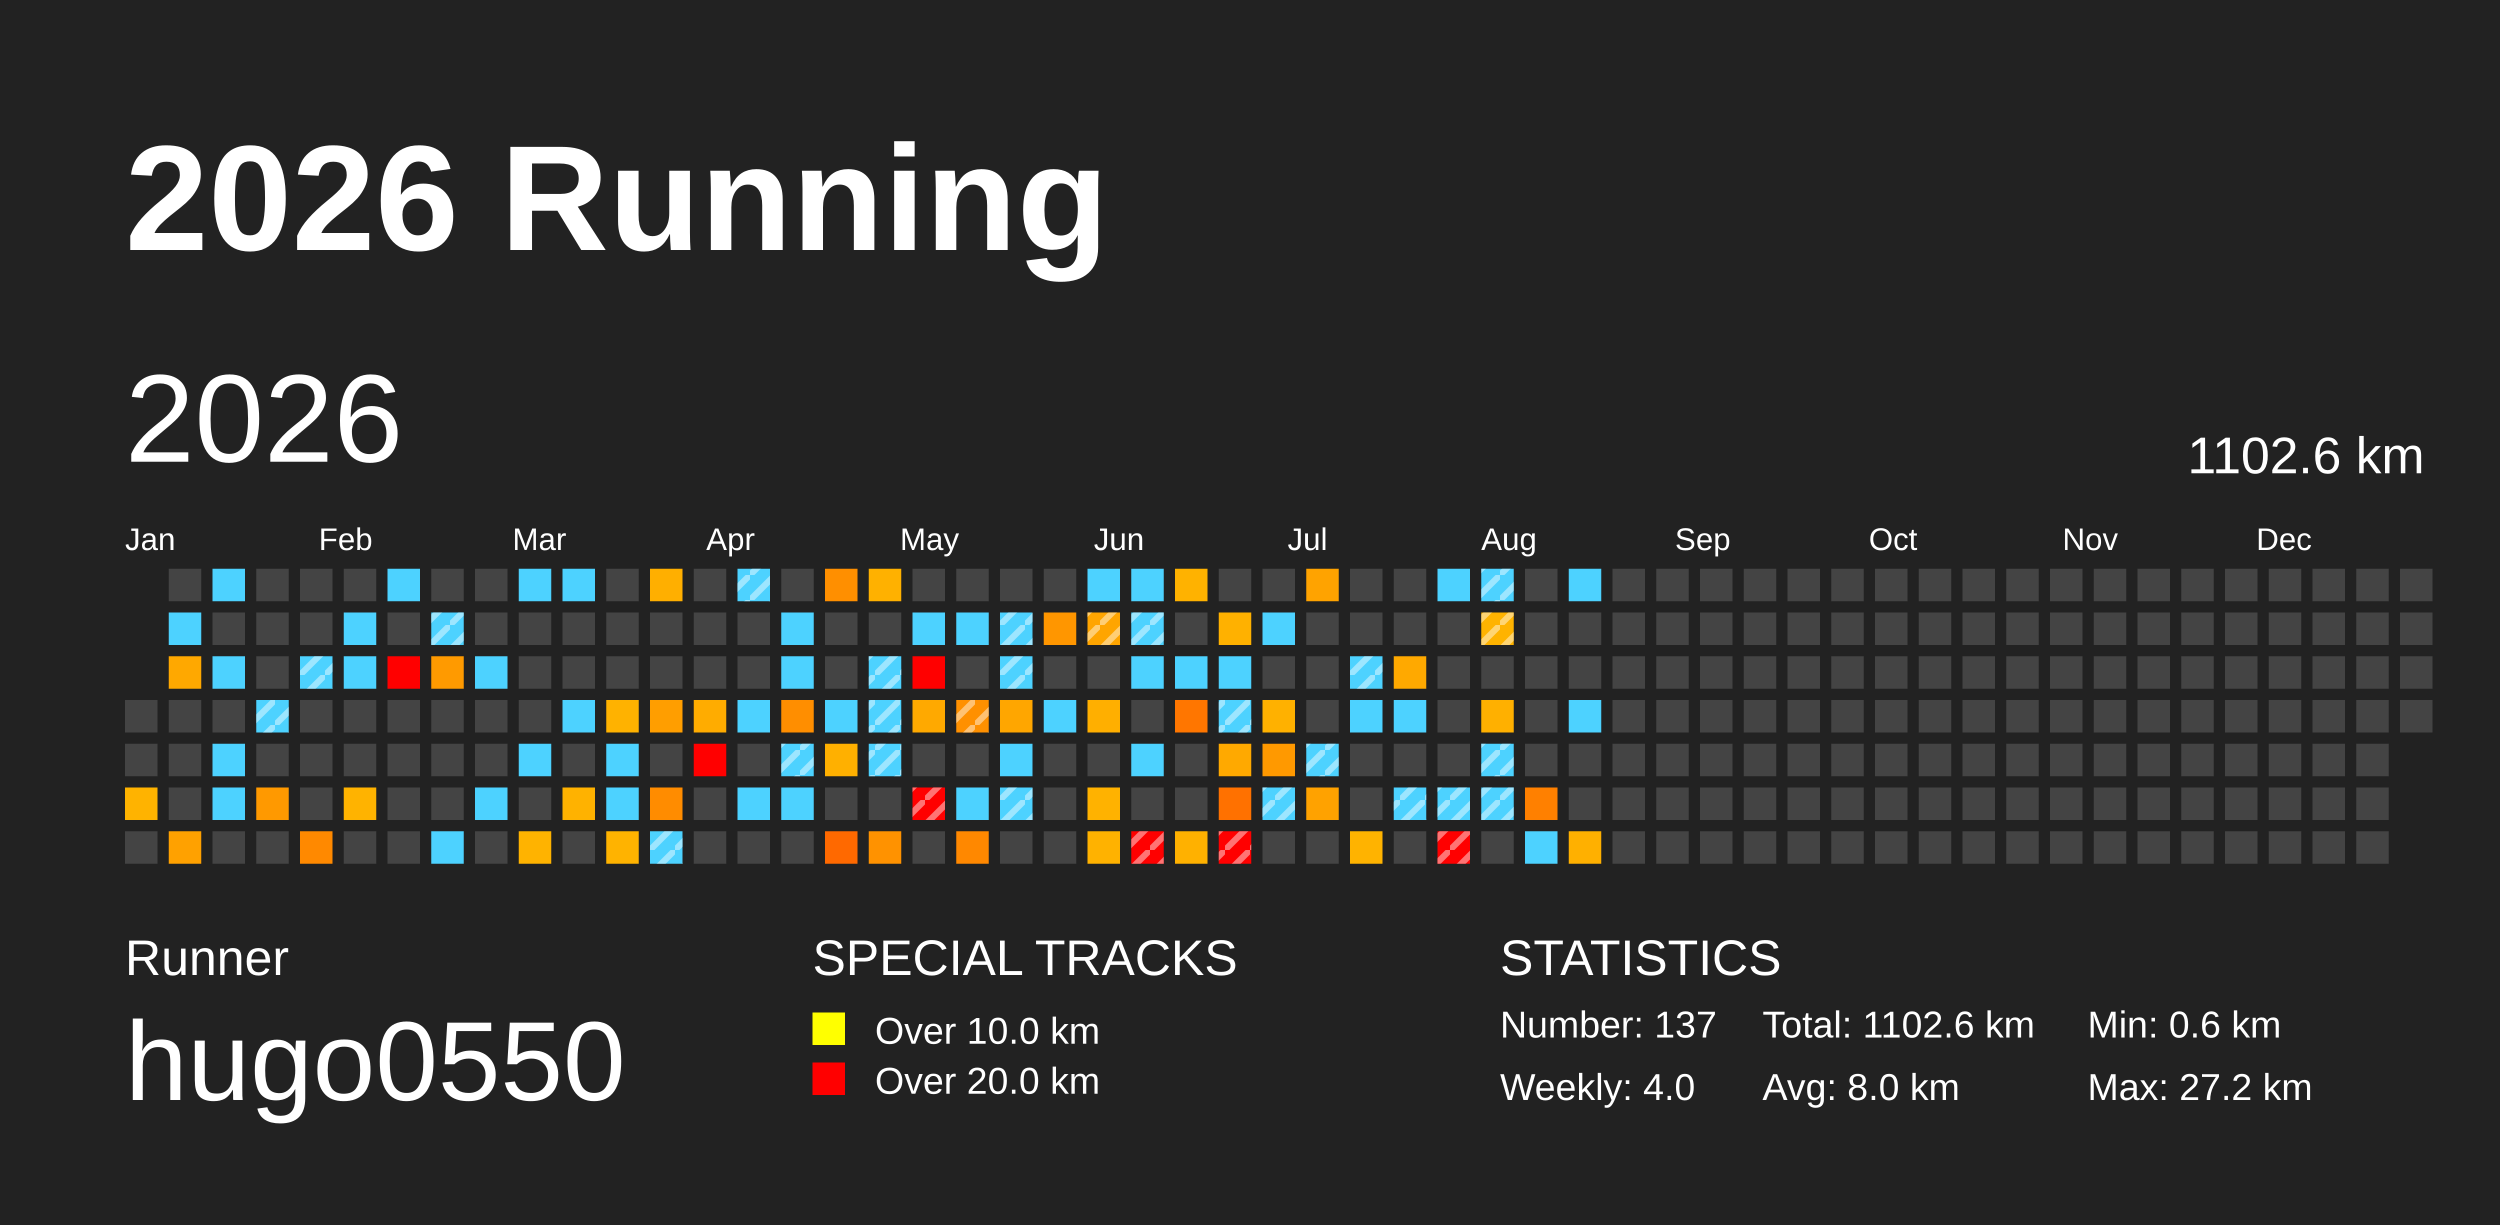
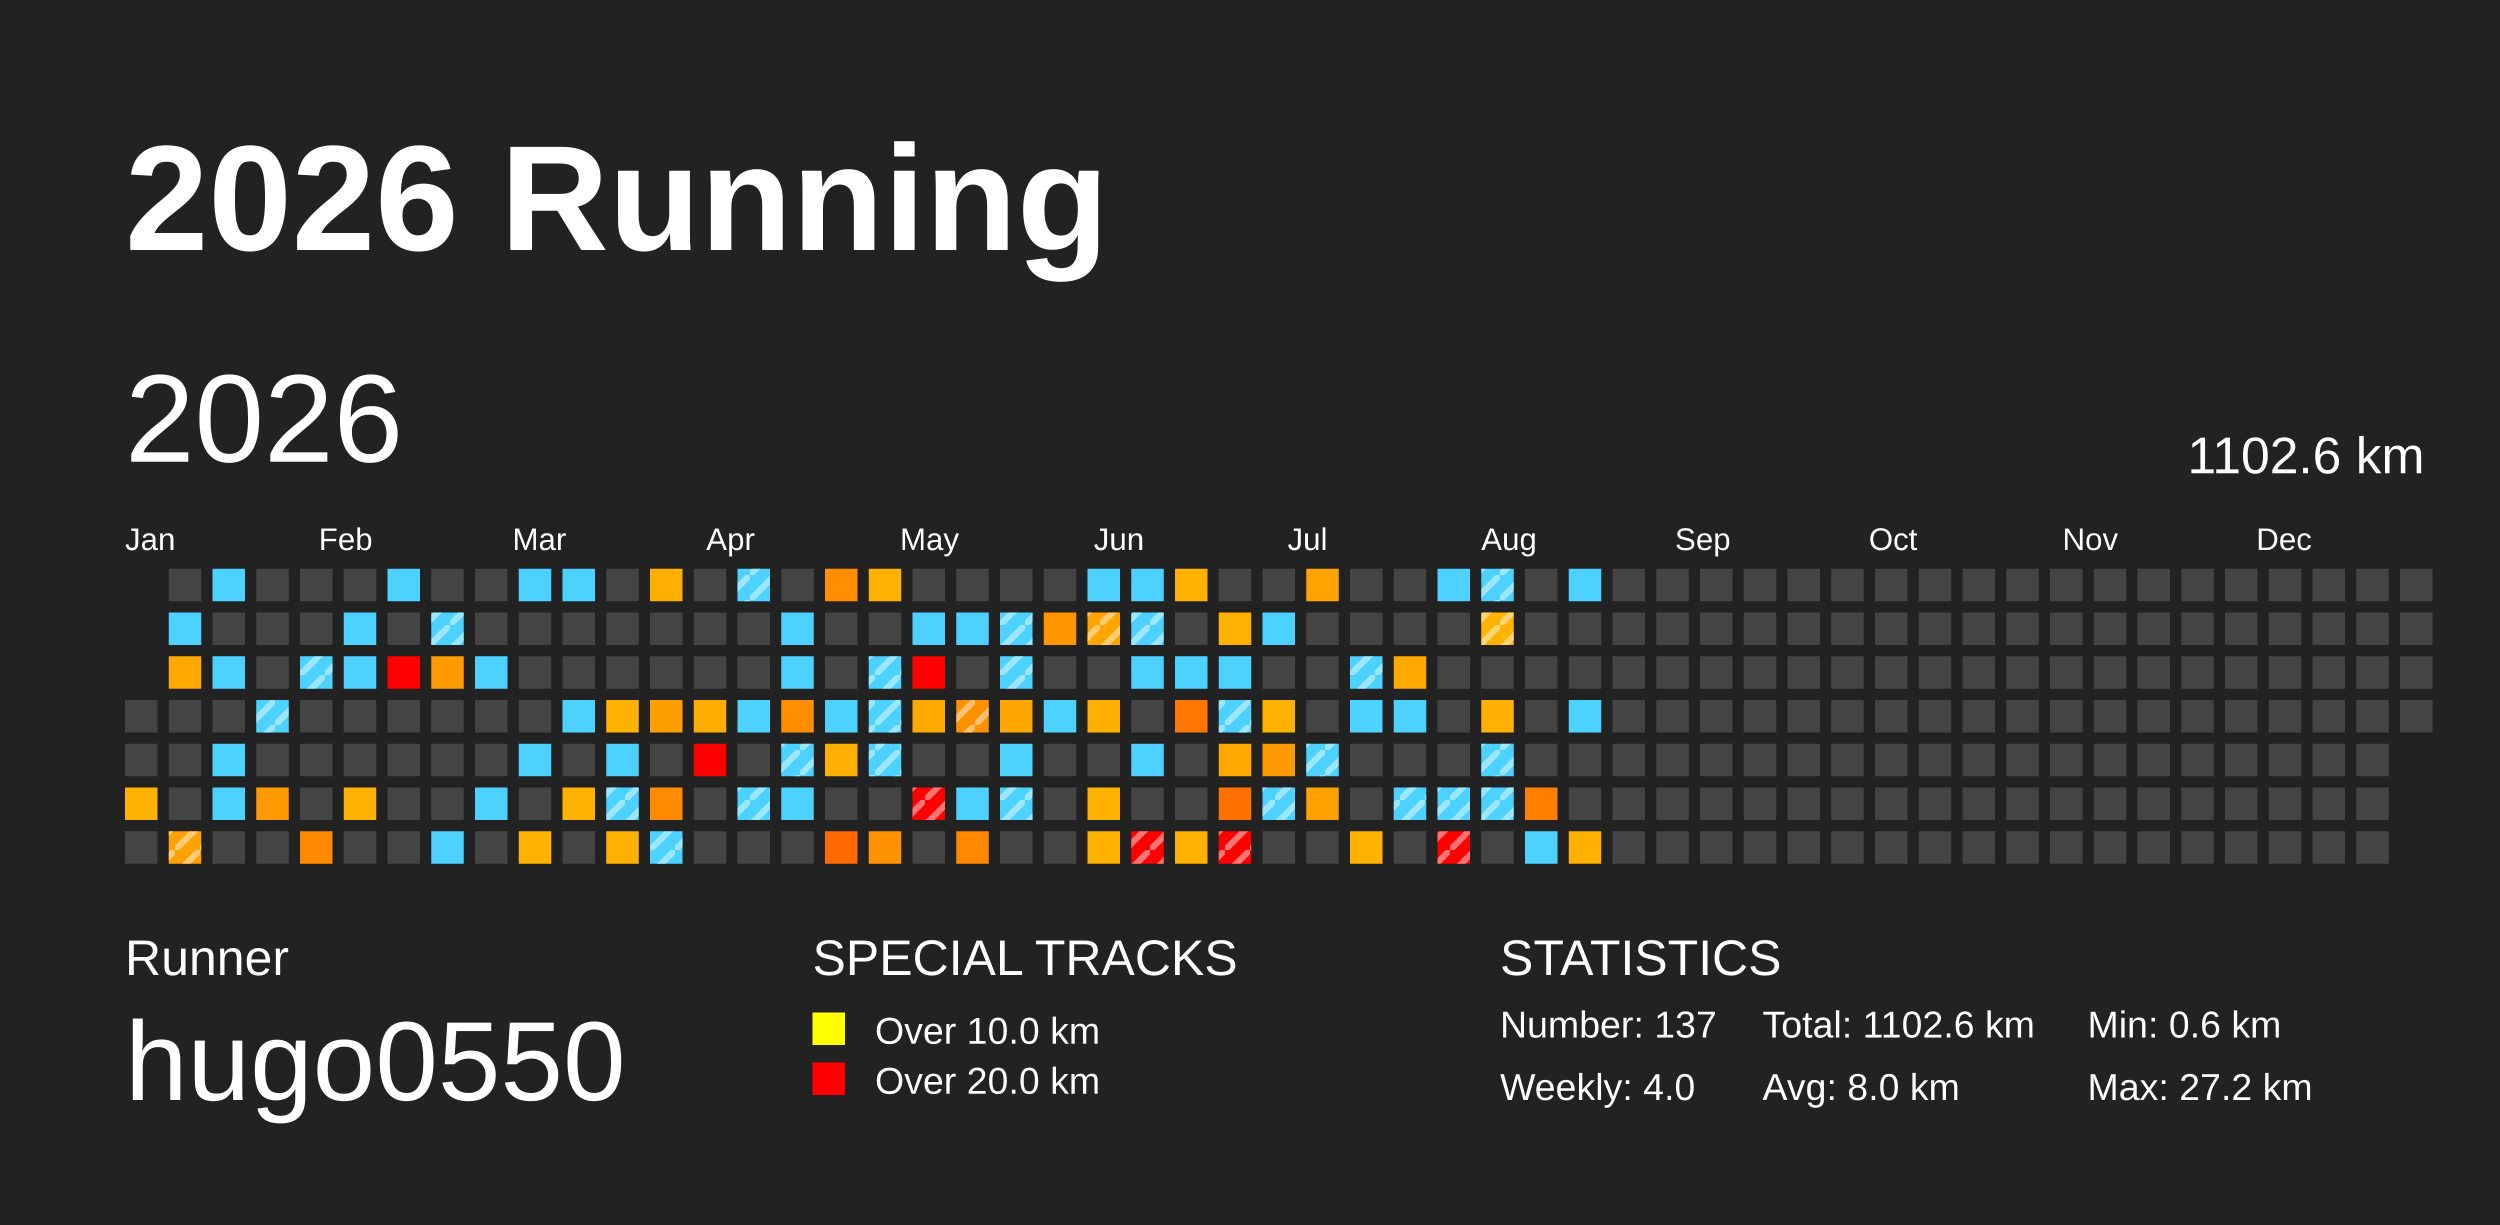
<svg xmlns="http://www.w3.org/2000/svg" baseProfile="full" height="98mm" version="1.1" viewBox="0,0,200,98" width="200mm">
  <defs>
    <pattern height="2" id="indoor-stripe" patternUnits="userSpaceOnUse" width="2">
      <line stroke="white" stroke-opacity="0.45" stroke-width="0.5" x1="0" x2="2" y1="2" y2="0" />
    </pattern>
  </defs>
  <rect fill="#222222" height="98" width="200" x="0" y="0" />
  <text fill="#FFFFFF" style="font-size:12px; font-family:Arial; font-weight:bold;" x="10" y="20">2026 Running</text>
  <text fill="#FFFFFF" style="font-size:4px; font-family:Arial" x="10" y="78">Runner</text>
  <text fill="#FFFFFF" style="font-size:9px; font-family:Arial" x="10" y="88">hugo0550</text>
  <text fill="#FFFFFF" style="font-size:4px; font-family:Arial" x="65" y="78">SPECIAL TRACKS</text>
  <rect fill="yellow" height="2.6" width="2.6" x="65" y="81" />
  <text fill="#FFFFFF" style="font-size:3px; font-family:Arial" x="70" y="83.5">Over 10.0 km</text>
  <rect fill="red" height="2.6" width="2.6" x="65" y="85" />
  <text fill="#FFFFFF" style="font-size:3px; font-family:Arial" x="70" y="87.5">Over 20.0 km</text>
  <text fill="#FFFFFF" style="font-size:4px; font-family:Arial" x="120" y="78">STATISTICS</text>
  <text fill="#FFFFFF" style="font-size:3px; font-family:Arial" x="120" y="83">Number: 137</text>
  <text fill="#FFFFFF" style="font-size:3px; font-family:Arial" x="120" y="88">Weekly: 4.0</text>
  <text fill="#FFFFFF" style="font-size:3px; font-family:Arial" x="141" y="83">Total: 1102.6 km</text>
  <text fill="#FFFFFF" style="font-size:3px; font-family:Arial" x="141" y="88">Avg: 8.0 km</text>
  <text fill="#FFFFFF" style="font-size:3px; font-family:Arial" x="167" y="83">Min: 0.6 km</text>
  <text fill="#FFFFFF" style="font-size:3px; font-family:Arial" x="167" y="88">Max: 27.2 km</text>
  <text dominant-baseline="hanging" fill="#FFFFFF" style="font-size:10.0px; font-family:Arial;" x="10" y="30">2026</text>
  <text dominant-baseline="hanging" fill="#FFFFFF" style="font-size:4.125px; font-family:Arial;" x="175" y="35">1102.6 km</text>
  <text fill="#FFFFFF" style="font-size:2.5px; font-family:Arial" x="10.0" y="44">Jan</text>
  <text fill="#FFFFFF" style="font-size:2.5px; font-family:Arial" x="25.5" y="44">Feb</text>
  <text fill="#FFFFFF" style="font-size:2.5px; font-family:Arial" x="41.0" y="44">Mar</text>
  <text fill="#FFFFFF" style="font-size:2.5px; font-family:Arial" x="56.5" y="44">Apr</text>
  <text fill="#FFFFFF" style="font-size:2.5px; font-family:Arial" x="72.0" y="44">May</text>
  <text fill="#FFFFFF" style="font-size:2.5px; font-family:Arial" x="87.5" y="44">Jun</text>
  <text fill="#FFFFFF" style="font-size:2.5px; font-family:Arial" x="103.0" y="44">Jul</text>
  <text fill="#FFFFFF" style="font-size:2.5px; font-family:Arial" x="118.5" y="44">Aug</text>
  <text fill="#FFFFFF" style="font-size:2.5px; font-family:Arial" x="134.0" y="44">Sep</text>
  <text fill="#FFFFFF" style="font-size:2.5px; font-family:Arial" x="149.5" y="44">Oct</text>
  <text fill="#FFFFFF" style="font-size:2.5px; font-family:Arial" x="165.0" y="44">Nov</text>
  <text fill="#FFFFFF" style="font-size:2.5px; font-family:Arial" x="180.5" y="44">Dec</text>
  <rect fill="#444444" height="2.6" width="2.6" x="10.0" y="56.0" />
  <rect fill="#444444" height="2.6" width="2.6" x="10.0" y="59.5" />
  <rect fill="#ffb300" height="2.6" width="2.6" x="10.0" y="63.0" />
  <rect fill="#444444" height="2.6" width="2.6" x="10.0" y="66.5" />
  <rect fill="#444444" height="2.6" width="2.6" x="13.5" y="45.5" />
  <rect fill="#4dd2ff" height="2.6" width="2.6" x="13.5" y="49.0" />
  <rect fill="#ffa800" height="2.6" width="2.6" x="13.5" y="52.5" />
  <rect fill="#444444" height="2.6" width="2.6" x="13.5" y="56.0" />
  <rect fill="#444444" height="2.6" width="2.6" x="13.5" y="59.5" />
  <rect fill="#444444" height="2.6" width="2.6" x="13.5" y="63.0" />
  <rect fill="#ffa100" height="2.6" width="2.6" x="13.5" y="66.5" />
+   <rect fill="url(#indoor-stripe)" height="2.6" style="pointer-events: none;" width="2.6" x="13.5" y="66.5" />
  <rect fill="#4dd2ff" height="2.6" width="2.6" x="17.0" y="45.5" />
  <rect fill="#444444" height="2.6" width="2.6" x="17.0" y="49.0" />
  <rect fill="#4dd2ff" height="2.6" width="2.6" x="17.0" y="52.5" />
  <rect fill="#444444" height="2.6" width="2.6" x="17.0" y="56.0" />
  <rect fill="#4dd2ff" height="2.6" width="2.6" x="17.0" y="59.5" />
  <rect fill="#4dd2ff" height="2.6" width="2.6" x="17.0" y="63.0" />
  <rect fill="#444444" height="2.6" width="2.6" x="17.0" y="66.5" />
  <rect fill="#444444" height="2.6" width="2.6" x="20.5" y="45.5" />
  <rect fill="#444444" height="2.6" width="2.6" x="20.5" y="49.0" />
  <rect fill="#444444" height="2.6" width="2.6" x="20.5" y="52.5" />
  <rect fill="#4dd2ff" height="2.6" width="2.6" x="20.5" y="56.0" />
  <rect fill="url(#indoor-stripe)" height="2.6" style="pointer-events: none;" width="2.6" x="20.5" y="56.0" />
  <rect fill="#444444" height="2.6" width="2.6" x="20.5" y="59.5" />
  <rect fill="#ff9900" height="2.6" width="2.6" x="20.5" y="63.0" />
  <rect fill="#444444" height="2.6" width="2.6" x="20.5" y="66.5" />
  <rect fill="#444444" height="2.6" width="2.6" x="24.0" y="45.5" />
  <rect fill="#444444" height="2.6" width="2.6" x="24.0" y="49.0" />
  <rect fill="#4dd2ff" height="2.6" width="2.6" x="24.0" y="52.5" />
  <rect fill="url(#indoor-stripe)" height="2.6" style="pointer-events: none;" width="2.6" x="24.0" y="52.5" />
  <rect fill="#444444" height="2.6" width="2.6" x="24.0" y="56.0" />
  <rect fill="#444444" height="2.6" width="2.6" x="24.0" y="59.5" />
  <rect fill="#444444" height="2.6" width="2.6" x="24.0" y="63.0" />
  <rect fill="#ff8900" height="2.6" width="2.6" x="24.0" y="66.5" />
  <rect fill="#444444" height="2.6" width="2.6" x="27.5" y="45.5" />
  <rect fill="#4dd2ff" height="2.6" width="2.6" x="27.5" y="49.0" />
  <rect fill="#4dd2ff" height="2.6" width="2.6" x="27.5" y="52.5" />
  <rect fill="#444444" height="2.6" width="2.6" x="27.5" y="56.0" />
  <rect fill="#444444" height="2.6" width="2.6" x="27.5" y="59.5" />
  <rect fill="#ffb300" height="2.6" width="2.6" x="27.5" y="63.0" />
  <rect fill="#444444" height="2.6" width="2.6" x="27.5" y="66.5" />
  <rect fill="#4dd2ff" height="2.6" width="2.6" x="31.0" y="45.5" />
  <rect fill="#444444" height="2.6" width="2.6" x="31.0" y="49.0" />
  <rect fill="red" height="2.6" width="2.6" x="31.0" y="52.5" />
  <rect fill="#444444" height="2.6" width="2.6" x="31.0" y="56.0" />
  <rect fill="#444444" height="2.6" width="2.6" x="31.0" y="59.5" />
  <rect fill="#444444" height="2.6" width="2.6" x="31.0" y="63.0" />
  <rect fill="#444444" height="2.6" width="2.6" x="31.0" y="66.5" />
  <rect fill="#444444" height="2.6" width="2.6" x="34.5" y="45.5" />
  <rect fill="#4dd2ff" height="2.6" width="2.6" x="34.5" y="49.0" />
  <rect fill="url(#indoor-stripe)" height="2.6" style="pointer-events: none;" width="2.6" x="34.5" y="49.0" />
  <rect fill="#ff9a00" height="2.6" width="2.6" x="34.5" y="52.5" />
  <rect fill="#444444" height="2.6" width="2.6" x="34.5" y="56.0" />
  <rect fill="#444444" height="2.6" width="2.6" x="34.5" y="59.5" />
  <rect fill="#444444" height="2.6" width="2.6" x="34.5" y="63.0" />
  <rect fill="#4dd2ff" height="2.6" width="2.6" x="34.5" y="66.5" />
  <rect fill="#444444" height="2.6" width="2.6" x="38.0" y="45.5" />
  <rect fill="#444444" height="2.6" width="2.6" x="38.0" y="49.0" />
  <rect fill="#4dd2ff" height="2.6" width="2.6" x="38.0" y="52.5" />
  <rect fill="#444444" height="2.6" width="2.6" x="38.0" y="56.0" />
  <rect fill="#444444" height="2.6" width="2.6" x="38.0" y="59.5" />
  <rect fill="#4dd2ff" height="2.6" width="2.6" x="38.0" y="63.0" />
  <rect fill="#444444" height="2.6" width="2.6" x="38.0" y="66.5" />
  <rect fill="#4dd2ff" height="2.6" width="2.6" x="41.5" y="45.5" />
  <rect fill="#444444" height="2.6" width="2.6" x="41.5" y="49.0" />
  <rect fill="#444444" height="2.6" width="2.6" x="41.5" y="52.5" />
  <rect fill="#444444" height="2.6" width="2.6" x="41.5" y="56.0" />
  <rect fill="#4dd2ff" height="2.6" width="2.6" x="41.5" y="59.5" />
  <rect fill="#444444" height="2.6" width="2.6" x="41.5" y="63.0" />
  <rect fill="#ffb300" height="2.6" width="2.6" x="41.5" y="66.5" />
  <rect fill="#4dd2ff" height="2.6" width="2.6" x="45.0" y="45.5" />
  <rect fill="#444444" height="2.6" width="2.6" x="45.0" y="49.0" />
  <rect fill="#444444" height="2.6" width="2.6" x="45.0" y="52.5" />
  <rect fill="#4dd2ff" height="2.6" width="2.6" x="45.0" y="56.0" />
  <rect fill="#444444" height="2.6" width="2.6" x="45.0" y="59.5" />
  <rect fill="#ffb200" height="2.6" width="2.6" x="45.0" y="63.0" />
  <rect fill="#444444" height="2.6" width="2.6" x="45.0" y="66.5" />
  <rect fill="#444444" height="2.6" width="2.6" x="48.5" y="45.5" />
  <rect fill="#444444" height="2.6" width="2.6" x="48.5" y="49.0" />
  <rect fill="#444444" height="2.6" width="2.6" x="48.5" y="52.5" />
  <rect fill="#ffb200" height="2.6" width="2.6" x="48.5" y="56.0" />
  <rect fill="#4dd2ff" height="2.6" width="2.6" x="48.5" y="59.5" />
  <rect fill="#4dd2ff" height="2.6" width="2.6" x="48.5" y="63.0" />
+   <rect fill="url(#indoor-stripe)" height="2.6" style="pointer-events: none;" width="2.6" x="48.5" y="63.0" />
  <rect fill="#ffb300" height="2.6" width="2.6" x="48.5" y="66.5" />
  <rect fill="#ffaf00" height="2.6" width="2.6" x="52.0" y="45.5" />
  <rect fill="#444444" height="2.6" width="2.6" x="52.0" y="49.0" />
  <rect fill="#444444" height="2.6" width="2.6" x="52.0" y="52.5" />
  <rect fill="#ff9e00" height="2.6" width="2.6" x="52.0" y="56.0" />
  <rect fill="#444444" height="2.6" width="2.6" x="52.0" y="59.5" />
  <rect fill="#ff8c00" height="2.6" width="2.6" x="52.0" y="63.0" />
  <rect fill="#4dd2ff" height="2.6" width="2.6" x="52.0" y="66.5" />
  <rect fill="url(#indoor-stripe)" height="2.6" style="pointer-events: none;" width="2.6" x="52.0" y="66.5" />
  <rect fill="#444444" height="2.6" width="2.6" x="55.5" y="45.5" />
  <rect fill="#444444" height="2.6" width="2.6" x="55.5" y="49.0" />
  <rect fill="#444444" height="2.6" width="2.6" x="55.5" y="52.5" />
  <rect fill="#ffac00" height="2.6" width="2.6" x="55.5" y="56.0" />
  <rect fill="red" height="2.6" width="2.6" x="55.5" y="59.5" />
  <rect fill="#444444" height="2.6" width="2.6" x="55.5" y="63.0" />
  <rect fill="#444444" height="2.6" width="2.6" x="55.5" y="66.5" />
  <rect fill="#4dd2ff" height="2.6" width="2.6" x="59.0" y="45.5" />
  <rect fill="url(#indoor-stripe)" height="2.6" style="pointer-events: none;" width="2.6" x="59.0" y="45.5" />
  <rect fill="#444444" height="2.6" width="2.6" x="59.0" y="49.0" />
  <rect fill="#444444" height="2.6" width="2.6" x="59.0" y="52.5" />
  <rect fill="#4dd2ff" height="2.6" width="2.6" x="59.0" y="56.0" />
  <rect fill="#444444" height="2.6" width="2.6" x="59.0" y="59.5" />
  <rect fill="#4dd2ff" height="2.6" width="2.6" x="59.0" y="63.0" />
+   <rect fill="url(#indoor-stripe)" height="2.6" style="pointer-events: none;" width="2.6" x="59.0" y="63.0" />
  <rect fill="#444444" height="2.6" width="2.6" x="59.0" y="66.5" />
  <rect fill="#444444" height="2.6" width="2.6" x="62.5" y="45.5" />
  <rect fill="#4dd2ff" height="2.6" width="2.6" x="62.5" y="49.0" />
  <rect fill="#4dd2ff" height="2.6" width="2.6" x="62.5" y="52.5" />
  <rect fill="#ff8e00" height="2.6" width="2.6" x="62.5" y="56.0" />
  <rect fill="#4dd2ff" height="2.6" width="2.6" x="62.5" y="59.5" />
  <rect fill="url(#indoor-stripe)" height="2.6" style="pointer-events: none;" width="2.6" x="62.5" y="59.5" />
  <rect fill="#4dd2ff" height="2.6" width="2.6" x="62.5" y="63.0" />
  <rect fill="#444444" height="2.6" width="2.6" x="62.5" y="66.5" />
  <rect fill="#ff8f00" height="2.6" width="2.6" x="66.0" y="45.5" />
  <rect fill="#444444" height="2.6" width="2.6" x="66.0" y="49.0" />
  <rect fill="#444444" height="2.6" width="2.6" x="66.0" y="52.5" />
  <rect fill="#4dd2ff" height="2.6" width="2.6" x="66.0" y="56.0" />
  <rect fill="#ffb000" height="2.6" width="2.6" x="66.0" y="59.5" />
  <rect fill="#444444" height="2.6" width="2.6" x="66.0" y="63.0" />
  <rect fill="#ff6900" height="2.6" width="2.6" x="66.0" y="66.5" />
  <rect fill="#ffb100" height="2.6" width="2.6" x="69.5" y="45.5" />
  <rect fill="#444444" height="2.6" width="2.6" x="69.5" y="49.0" />
  <rect fill="#4dd2ff" height="2.6" width="2.6" x="69.5" y="52.5" />
  <rect fill="url(#indoor-stripe)" height="2.6" style="pointer-events: none;" width="2.6" x="69.5" y="52.5" />
  <rect fill="#4dd2ff" height="2.6" width="2.6" x="69.5" y="56.0" />
  <rect fill="url(#indoor-stripe)" height="2.6" style="pointer-events: none;" width="2.6" x="69.5" y="56.0" />
  <rect fill="#4dd2ff" height="2.6" width="2.6" x="69.5" y="59.5" />
  <rect fill="url(#indoor-stripe)" height="2.6" style="pointer-events: none;" width="2.6" x="69.5" y="59.5" />
  <rect fill="#444444" height="2.6" width="2.6" x="69.5" y="63.0" />
  <rect fill="#ff9200" height="2.6" width="2.6" x="69.5" y="66.5" />
  <rect fill="#444444" height="2.6" width="2.6" x="73.0" y="45.5" />
  <rect fill="#4dd2ff" height="2.6" width="2.6" x="73.0" y="49.0" />
  <rect fill="red" height="2.6" width="2.6" x="73.0" y="52.5" />
  <rect fill="#ffa900" height="2.6" width="2.6" x="73.0" y="56.0" />
  <rect fill="#444444" height="2.6" width="2.6" x="73.0" y="59.5" />
  <rect fill="red" height="2.6" width="2.6" x="73.0" y="63.0" />
  <rect fill="url(#indoor-stripe)" height="2.6" style="pointer-events: none;" width="2.6" x="73.0" y="63.0" />
  <rect fill="#444444" height="2.6" width="2.6" x="73.0" y="66.5" />
  <rect fill="#444444" height="2.6" width="2.6" x="76.5" y="45.5" />
  <rect fill="#4dd2ff" height="2.6" width="2.6" x="76.5" y="49.0" />
  <rect fill="#444444" height="2.6" width="2.6" x="76.5" y="52.5" />
  <rect fill="#ff9000" height="2.6" width="2.6" x="76.5" y="56.0" />
  <rect fill="url(#indoor-stripe)" height="2.6" style="pointer-events: none;" width="2.6" x="76.5" y="56.0" />
  <rect fill="#444444" height="2.6" width="2.6" x="76.5" y="59.5" />
  <rect fill="#4dd2ff" height="2.6" width="2.6" x="76.5" y="63.0" />
  <rect fill="#ff8800" height="2.6" width="2.6" x="76.5" y="66.5" />
  <rect fill="#444444" height="2.6" width="2.6" x="80.0" y="45.5" />
  <rect fill="#4dd2ff" height="2.6" width="2.6" x="80.0" y="49.0" />
  <rect fill="url(#indoor-stripe)" height="2.6" style="pointer-events: none;" width="2.6" x="80.0" y="49.0" />
  <rect fill="#4dd2ff" height="2.6" width="2.6" x="80.0" y="52.5" />
  <rect fill="url(#indoor-stripe)" height="2.6" style="pointer-events: none;" width="2.6" x="80.0" y="52.5" />
  <rect fill="#ffa600" height="2.6" width="2.6" x="80.0" y="56.0" />
  <rect fill="#4dd2ff" height="2.6" width="2.6" x="80.0" y="59.5" />
  <rect fill="#4dd2ff" height="2.6" width="2.6" x="80.0" y="63.0" />
  <rect fill="url(#indoor-stripe)" height="2.6" style="pointer-events: none;" width="2.6" x="80.0" y="63.0" />
  <rect fill="#444444" height="2.6" width="2.6" x="80.0" y="66.5" />
  <rect fill="#444444" height="2.6" width="2.6" x="83.5" y="45.5" />
  <rect fill="#ff9600" height="2.6" width="2.6" x="83.5" y="49.0" />
  <rect fill="#444444" height="2.6" width="2.6" x="83.5" y="52.5" />
  <rect fill="#4dd2ff" height="2.6" width="2.6" x="83.5" y="56.0" />
  <rect fill="#444444" height="2.6" width="2.6" x="83.5" y="59.5" />
  <rect fill="#444444" height="2.6" width="2.6" x="83.5" y="63.0" />
  <rect fill="#444444" height="2.6" width="2.6" x="83.5" y="66.5" />
  <rect fill="#4dd2ff" height="2.6" width="2.6" x="87.0" y="45.5" />
  <rect fill="#ffa500" height="2.6" width="2.6" x="87.0" y="49.0" />
  <rect fill="url(#indoor-stripe)" height="2.6" style="pointer-events: none;" width="2.6" x="87.0" y="49.0" />
  <rect fill="#444444" height="2.6" width="2.6" x="87.0" y="52.5" />
  <rect fill="#ffaf00" height="2.6" width="2.6" x="87.0" y="56.0" />
  <rect fill="#444444" height="2.6" width="2.6" x="87.0" y="59.5" />
  <rect fill="#ffb200" height="2.6" width="2.6" x="87.0" y="63.0" />
  <rect fill="#ffb200" height="2.6" width="2.6" x="87.0" y="66.5" />
  <rect fill="#4dd2ff" height="2.6" width="2.6" x="90.5" y="45.5" />
  <rect fill="#4dd2ff" height="2.6" width="2.6" x="90.5" y="49.0" />
  <rect fill="url(#indoor-stripe)" height="2.6" style="pointer-events: none;" width="2.6" x="90.5" y="49.0" />
  <rect fill="#4dd2ff" height="2.6" width="2.6" x="90.5" y="52.5" />
  <rect fill="#444444" height="2.6" width="2.6" x="90.5" y="56.0" />
  <rect fill="#4dd2ff" height="2.6" width="2.6" x="90.5" y="59.5" />
  <rect fill="#444444" height="2.6" width="2.6" x="90.5" y="63.0" />
  <rect fill="red" height="2.6" width="2.6" x="90.5" y="66.5" />
  <rect fill="url(#indoor-stripe)" height="2.6" style="pointer-events: none;" width="2.6" x="90.5" y="66.5" />
  <rect fill="#ffb200" height="2.6" width="2.6" x="94.0" y="45.5" />
  <rect fill="#444444" height="2.6" width="2.6" x="94.0" y="49.0" />
  <rect fill="#4dd2ff" height="2.6" width="2.6" x="94.0" y="52.5" />
  <rect fill="#ff7600" height="2.6" width="2.6" x="94.0" y="56.0" />
  <rect fill="#444444" height="2.6" width="2.6" x="94.0" y="59.5" />
  <rect fill="#444444" height="2.6" width="2.6" x="94.0" y="63.0" />
  <rect fill="#ffb100" height="2.6" width="2.6" x="94.0" y="66.5" />
  <rect fill="#444444" height="2.6" width="2.6" x="97.5" y="45.5" />
  <rect fill="#ffb100" height="2.6" width="2.6" x="97.5" y="49.0" />
  <rect fill="#4dd2ff" height="2.6" width="2.6" x="97.5" y="52.5" />
  <rect fill="#4dd2ff" height="2.6" width="2.6" x="97.5" y="56.0" />
  <rect fill="url(#indoor-stripe)" height="2.6" style="pointer-events: none;" width="2.6" x="97.5" y="56.0" />
  <rect fill="#ffa900" height="2.6" width="2.6" x="97.5" y="59.5" />
  <rect fill="#ff7100" height="2.6" width="2.6" x="97.5" y="63.0" />
  <rect fill="red" height="2.6" width="2.6" x="97.5" y="66.5" />
  <rect fill="url(#indoor-stripe)" height="2.6" style="pointer-events: none;" width="2.6" x="97.5" y="66.5" />
  <rect fill="#444444" height="2.6" width="2.6" x="101.0" y="45.5" />
  <rect fill="#4dd2ff" height="2.6" width="2.6" x="101.0" y="49.0" />
  <rect fill="#444444" height="2.6" width="2.6" x="101.0" y="52.5" />
  <rect fill="#ffb100" height="2.6" width="2.6" x="101.0" y="56.0" />
  <rect fill="#ff9900" height="2.6" width="2.6" x="101.0" y="59.5" />
  <rect fill="#4dd2ff" height="2.6" width="2.6" x="101.0" y="63.0" />
  <rect fill="url(#indoor-stripe)" height="2.6" style="pointer-events: none;" width="2.6" x="101.0" y="63.0" />
  <rect fill="#444444" height="2.6" width="2.6" x="101.0" y="66.5" />
  <rect fill="#ffa300" height="2.6" width="2.6" x="104.5" y="45.5" />
  <rect fill="#444444" height="2.6" width="2.6" x="104.5" y="49.0" />
  <rect fill="#444444" height="2.6" width="2.6" x="104.5" y="52.5" />
  <rect fill="#444444" height="2.6" width="2.6" x="104.5" y="56.0" />
  <rect fill="#4dd2ff" height="2.6" width="2.6" x="104.5" y="59.5" />
  <rect fill="url(#indoor-stripe)" height="2.6" style="pointer-events: none;" width="2.6" x="104.5" y="59.5" />
  <rect fill="#ffa200" height="2.6" width="2.6" x="104.5" y="63.0" />
  <rect fill="#444444" height="2.6" width="2.6" x="104.5" y="66.5" />
  <rect fill="#444444" height="2.6" width="2.6" x="108.0" y="45.5" />
  <rect fill="#444444" height="2.6" width="2.6" x="108.0" y="49.0" />
  <rect fill="#4dd2ff" height="2.6" width="2.6" x="108.0" y="52.5" />
  <rect fill="url(#indoor-stripe)" height="2.6" style="pointer-events: none;" width="2.6" x="108.0" y="52.5" />
  <rect fill="#4dd2ff" height="2.6" width="2.6" x="108.0" y="56.0" />
  <rect fill="#444444" height="2.6" width="2.6" x="108.0" y="59.5" />
  <rect fill="#444444" height="2.6" width="2.6" x="108.0" y="63.0" />
  <rect fill="#ffb300" height="2.6" width="2.6" x="108.0" y="66.5" />
  <rect fill="#444444" height="2.6" width="2.6" x="111.5" y="45.5" />
  <rect fill="#444444" height="2.6" width="2.6" x="111.5" y="49.0" />
  <rect fill="#ffa900" height="2.6" width="2.6" x="111.5" y="52.5" />
  <rect fill="#4dd2ff" height="2.6" width="2.6" x="111.5" y="56.0" />
  <rect fill="#444444" height="2.6" width="2.6" x="111.5" y="59.5" />
  <rect fill="#4dd2ff" height="2.6" width="2.6" x="111.5" y="63.0" />
  <rect fill="url(#indoor-stripe)" height="2.6" style="pointer-events: none;" width="2.6" x="111.5" y="63.0" />
  <rect fill="#444444" height="2.6" width="2.6" x="111.5" y="66.5" />
  <rect fill="#4dd2ff" height="2.6" width="2.6" x="115.0" y="45.5" />
  <rect fill="#444444" height="2.6" width="2.6" x="115.0" y="49.0" />
  <rect fill="#444444" height="2.6" width="2.6" x="115.0" y="52.5" />
  <rect fill="#444444" height="2.6" width="2.6" x="115.0" y="56.0" />
  <rect fill="#444444" height="2.6" width="2.6" x="115.0" y="59.5" />
  <rect fill="#4dd2ff" height="2.6" width="2.6" x="115.0" y="63.0" />
  <rect fill="url(#indoor-stripe)" height="2.6" style="pointer-events: none;" width="2.6" x="115.0" y="63.0" />
  <rect fill="red" height="2.6" width="2.6" x="115.0" y="66.5" />
  <rect fill="url(#indoor-stripe)" height="2.6" style="pointer-events: none;" width="2.6" x="115.0" y="66.5" />
  <rect fill="#4dd2ff" height="2.6" width="2.6" x="118.5" y="45.5" />
  <rect fill="url(#indoor-stripe)" height="2.6" style="pointer-events: none;" width="2.6" x="118.5" y="45.5" />
  <rect fill="#ffb300" height="2.6" width="2.6" x="118.5" y="49.0" />
  <rect fill="url(#indoor-stripe)" height="2.6" style="pointer-events: none;" width="2.6" x="118.5" y="49.0" />
  <rect fill="#444444" height="2.6" width="2.6" x="118.5" y="52.5" />
  <rect fill="#ffb000" height="2.6" width="2.6" x="118.5" y="56.0" />
  <rect fill="#4dd2ff" height="2.6" width="2.6" x="118.5" y="59.5" />
  <rect fill="url(#indoor-stripe)" height="2.6" style="pointer-events: none;" width="2.6" x="118.5" y="59.5" />
  <rect fill="#4dd2ff" height="2.6" width="2.6" x="118.5" y="63.0" />
  <rect fill="url(#indoor-stripe)" height="2.6" style="pointer-events: none;" width="2.6" x="118.5" y="63.0" />
  <rect fill="#444444" height="2.6" width="2.6" x="118.5" y="66.5" />
  <rect fill="#444444" height="2.6" width="2.6" x="122.0" y="45.5" />
  <rect fill="#444444" height="2.6" width="2.6" x="122.0" y="49.0" />
  <rect fill="#444444" height="2.6" width="2.6" x="122.0" y="52.5" />
  <rect fill="#444444" height="2.6" width="2.6" x="122.0" y="56.0" />
  <rect fill="#444444" height="2.6" width="2.6" x="122.0" y="59.5" />
  <rect fill="#ff8000" height="2.6" width="2.6" x="122.0" y="63.0" />
  <rect fill="#4dd2ff" height="2.6" width="2.6" x="122.0" y="66.5" />
  <rect fill="#4dd2ff" height="2.6" width="2.6" x="125.5" y="45.5" />
  <rect fill="#444444" height="2.6" width="2.6" x="125.5" y="49.0" />
  <rect fill="#444444" height="2.6" width="2.6" x="125.5" y="52.5" />
  <rect fill="#4dd2ff" height="2.6" width="2.6" x="125.5" y="56.0" />
  <rect fill="#444444" height="2.6" width="2.6" x="125.5" y="59.5" />
  <rect fill="#444444" height="2.6" width="2.6" x="125.5" y="63.0" />
  <rect fill="#ffb000" height="2.6" width="2.6" x="125.5" y="66.5" />
  <rect fill="#444444" height="2.6" width="2.6" x="129.0" y="45.5" />
  <rect fill="#444444" height="2.6" width="2.6" x="129.0" y="49.0" />
  <rect fill="#444444" height="2.6" width="2.6" x="129.0" y="52.5" />
  <rect fill="#444444" height="2.6" width="2.6" x="129.0" y="56.0" />
  <rect fill="#444444" height="2.6" width="2.6" x="129.0" y="59.5" />
  <rect fill="#444444" height="2.6" width="2.6" x="129.0" y="63.0" />
  <rect fill="#444444" height="2.6" width="2.6" x="129.0" y="66.5" />
  <rect fill="#444444" height="2.6" width="2.6" x="132.5" y="45.5" />
  <rect fill="#444444" height="2.6" width="2.6" x="132.5" y="49.0" />
  <rect fill="#444444" height="2.6" width="2.6" x="132.5" y="52.5" />
  <rect fill="#444444" height="2.6" width="2.6" x="132.5" y="56.0" />
  <rect fill="#444444" height="2.6" width="2.6" x="132.5" y="59.5" />
  <rect fill="#444444" height="2.6" width="2.6" x="132.5" y="63.0" />
  <rect fill="#444444" height="2.6" width="2.6" x="132.5" y="66.5" />
  <rect fill="#444444" height="2.6" width="2.6" x="136.0" y="45.5" />
  <rect fill="#444444" height="2.6" width="2.6" x="136.0" y="49.0" />
  <rect fill="#444444" height="2.6" width="2.6" x="136.0" y="52.5" />
  <rect fill="#444444" height="2.6" width="2.6" x="136.0" y="56.0" />
  <rect fill="#444444" height="2.6" width="2.6" x="136.0" y="59.5" />
  <rect fill="#444444" height="2.6" width="2.6" x="136.0" y="63.0" />
  <rect fill="#444444" height="2.6" width="2.6" x="136.0" y="66.5" />
  <rect fill="#444444" height="2.6" width="2.6" x="139.5" y="45.5" />
  <rect fill="#444444" height="2.6" width="2.6" x="139.5" y="49.0" />
  <rect fill="#444444" height="2.6" width="2.6" x="139.5" y="52.5" />
  <rect fill="#444444" height="2.6" width="2.6" x="139.5" y="56.0" />
  <rect fill="#444444" height="2.6" width="2.6" x="139.5" y="59.5" />
  <rect fill="#444444" height="2.6" width="2.6" x="139.5" y="63.0" />
  <rect fill="#444444" height="2.6" width="2.6" x="139.5" y="66.5" />
  <rect fill="#444444" height="2.6" width="2.6" x="143.0" y="45.5" />
  <rect fill="#444444" height="2.6" width="2.6" x="143.0" y="49.0" />
  <rect fill="#444444" height="2.6" width="2.6" x="143.0" y="52.5" />
  <rect fill="#444444" height="2.6" width="2.6" x="143.0" y="56.0" />
  <rect fill="#444444" height="2.6" width="2.6" x="143.0" y="59.5" />
  <rect fill="#444444" height="2.6" width="2.6" x="143.0" y="63.0" />
  <rect fill="#444444" height="2.6" width="2.6" x="143.0" y="66.5" />
  <rect fill="#444444" height="2.6" width="2.6" x="146.5" y="45.5" />
  <rect fill="#444444" height="2.6" width="2.6" x="146.5" y="49.0" />
  <rect fill="#444444" height="2.6" width="2.6" x="146.5" y="52.5" />
  <rect fill="#444444" height="2.6" width="2.6" x="146.5" y="56.0" />
  <rect fill="#444444" height="2.6" width="2.6" x="146.5" y="59.5" />
  <rect fill="#444444" height="2.6" width="2.6" x="146.5" y="63.0" />
  <rect fill="#444444" height="2.6" width="2.6" x="146.5" y="66.5" />
  <rect fill="#444444" height="2.6" width="2.6" x="150.0" y="45.5" />
  <rect fill="#444444" height="2.6" width="2.6" x="150.0" y="49.0" />
  <rect fill="#444444" height="2.6" width="2.6" x="150.0" y="52.5" />
  <rect fill="#444444" height="2.6" width="2.6" x="150.0" y="56.0" />
  <rect fill="#444444" height="2.6" width="2.6" x="150.0" y="59.5" />
  <rect fill="#444444" height="2.6" width="2.6" x="150.0" y="63.0" />
  <rect fill="#444444" height="2.6" width="2.6" x="150.0" y="66.5" />
  <rect fill="#444444" height="2.6" width="2.6" x="153.5" y="45.5" />
  <rect fill="#444444" height="2.6" width="2.6" x="153.5" y="49.0" />
  <rect fill="#444444" height="2.6" width="2.6" x="153.5" y="52.5" />
  <rect fill="#444444" height="2.6" width="2.6" x="153.5" y="56.0" />
  <rect fill="#444444" height="2.6" width="2.6" x="153.5" y="59.5" />
  <rect fill="#444444" height="2.6" width="2.6" x="153.5" y="63.0" />
  <rect fill="#444444" height="2.6" width="2.6" x="153.5" y="66.5" />
  <rect fill="#444444" height="2.6" width="2.6" x="157.0" y="45.5" />
  <rect fill="#444444" height="2.6" width="2.6" x="157.0" y="49.0" />
  <rect fill="#444444" height="2.6" width="2.6" x="157.0" y="52.5" />
  <rect fill="#444444" height="2.6" width="2.6" x="157.0" y="56.0" />
  <rect fill="#444444" height="2.6" width="2.6" x="157.0" y="59.5" />
  <rect fill="#444444" height="2.6" width="2.6" x="157.0" y="63.0" />
  <rect fill="#444444" height="2.6" width="2.6" x="157.0" y="66.5" />
  <rect fill="#444444" height="2.6" width="2.6" x="160.5" y="45.5" />
  <rect fill="#444444" height="2.6" width="2.6" x="160.5" y="49.0" />
  <rect fill="#444444" height="2.6" width="2.6" x="160.5" y="52.5" />
  <rect fill="#444444" height="2.6" width="2.6" x="160.5" y="56.0" />
  <rect fill="#444444" height="2.6" width="2.6" x="160.5" y="59.5" />
  <rect fill="#444444" height="2.6" width="2.6" x="160.5" y="63.0" />
  <rect fill="#444444" height="2.6" width="2.6" x="160.5" y="66.5" />
  <rect fill="#444444" height="2.6" width="2.6" x="164.0" y="45.5" />
  <rect fill="#444444" height="2.6" width="2.6" x="164.0" y="49.0" />
  <rect fill="#444444" height="2.6" width="2.6" x="164.0" y="52.5" />
  <rect fill="#444444" height="2.6" width="2.6" x="164.0" y="56.0" />
  <rect fill="#444444" height="2.6" width="2.6" x="164.0" y="59.5" />
  <rect fill="#444444" height="2.6" width="2.6" x="164.0" y="63.0" />
  <rect fill="#444444" height="2.6" width="2.6" x="164.0" y="66.5" />
  <rect fill="#444444" height="2.6" width="2.6" x="167.5" y="45.5" />
  <rect fill="#444444" height="2.6" width="2.6" x="167.5" y="49.0" />
  <rect fill="#444444" height="2.6" width="2.6" x="167.5" y="52.5" />
  <rect fill="#444444" height="2.6" width="2.6" x="167.5" y="56.0" />
  <rect fill="#444444" height="2.6" width="2.6" x="167.5" y="59.5" />
  <rect fill="#444444" height="2.6" width="2.6" x="167.5" y="63.0" />
  <rect fill="#444444" height="2.6" width="2.6" x="167.5" y="66.5" />
  <rect fill="#444444" height="2.6" width="2.6" x="171.0" y="45.5" />
  <rect fill="#444444" height="2.6" width="2.6" x="171.0" y="49.0" />
  <rect fill="#444444" height="2.6" width="2.6" x="171.0" y="52.5" />
  <rect fill="#444444" height="2.6" width="2.6" x="171.0" y="56.0" />
  <rect fill="#444444" height="2.6" width="2.6" x="171.0" y="59.5" />
  <rect fill="#444444" height="2.6" width="2.6" x="171.0" y="63.0" />
  <rect fill="#444444" height="2.6" width="2.6" x="171.0" y="66.5" />
  <rect fill="#444444" height="2.6" width="2.6" x="174.5" y="45.5" />
  <rect fill="#444444" height="2.6" width="2.6" x="174.5" y="49.0" />
  <rect fill="#444444" height="2.6" width="2.6" x="174.5" y="52.5" />
  <rect fill="#444444" height="2.6" width="2.6" x="174.5" y="56.0" />
  <rect fill="#444444" height="2.6" width="2.6" x="174.5" y="59.5" />
  <rect fill="#444444" height="2.6" width="2.6" x="174.5" y="63.0" />
  <rect fill="#444444" height="2.6" width="2.6" x="174.5" y="66.5" />
  <rect fill="#444444" height="2.6" width="2.6" x="178.0" y="45.5" />
  <rect fill="#444444" height="2.6" width="2.6" x="178.0" y="49.0" />
  <rect fill="#444444" height="2.6" width="2.6" x="178.0" y="52.5" />
  <rect fill="#444444" height="2.6" width="2.6" x="178.0" y="56.0" />
  <rect fill="#444444" height="2.6" width="2.6" x="178.0" y="59.5" />
  <rect fill="#444444" height="2.6" width="2.6" x="178.0" y="63.0" />
  <rect fill="#444444" height="2.6" width="2.6" x="178.0" y="66.5" />
  <rect fill="#444444" height="2.6" width="2.6" x="181.5" y="45.5" />
  <rect fill="#444444" height="2.6" width="2.6" x="181.5" y="49.0" />
  <rect fill="#444444" height="2.6" width="2.6" x="181.5" y="52.5" />
  <rect fill="#444444" height="2.6" width="2.6" x="181.5" y="56.0" />
  <rect fill="#444444" height="2.6" width="2.6" x="181.5" y="59.5" />
  <rect fill="#444444" height="2.6" width="2.6" x="181.5" y="63.0" />
  <rect fill="#444444" height="2.6" width="2.6" x="181.5" y="66.5" />
  <rect fill="#444444" height="2.6" width="2.6" x="185.0" y="45.5" />
  <rect fill="#444444" height="2.6" width="2.6" x="185.0" y="49.0" />
  <rect fill="#444444" height="2.6" width="2.6" x="185.0" y="52.5" />
  <rect fill="#444444" height="2.6" width="2.6" x="185.0" y="56.0" />
  <rect fill="#444444" height="2.6" width="2.6" x="185.0" y="59.5" />
  <rect fill="#444444" height="2.6" width="2.6" x="185.0" y="63.0" />
  <rect fill="#444444" height="2.6" width="2.6" x="185.0" y="66.5" />
  <rect fill="#444444" height="2.6" width="2.6" x="188.5" y="45.5" />
  <rect fill="#444444" height="2.6" width="2.6" x="188.5" y="49.0" />
  <rect fill="#444444" height="2.6" width="2.6" x="188.5" y="52.5" />
  <rect fill="#444444" height="2.6" width="2.6" x="188.5" y="56.0" />
  <rect fill="#444444" height="2.6" width="2.6" x="188.5" y="59.5" />
  <rect fill="#444444" height="2.6" width="2.6" x="188.5" y="63.0" />
  <rect fill="#444444" height="2.6" width="2.6" x="188.5" y="66.5" />
  <rect fill="#444444" height="2.6" width="2.6" x="192.0" y="45.5" />
  <rect fill="#444444" height="2.6" width="2.6" x="192.0" y="49.0" />
  <rect fill="#444444" height="2.6" width="2.6" x="192.0" y="52.5" />
  <rect fill="#444444" height="2.6" width="2.6" x="192.0" y="56.0" />
</svg>
